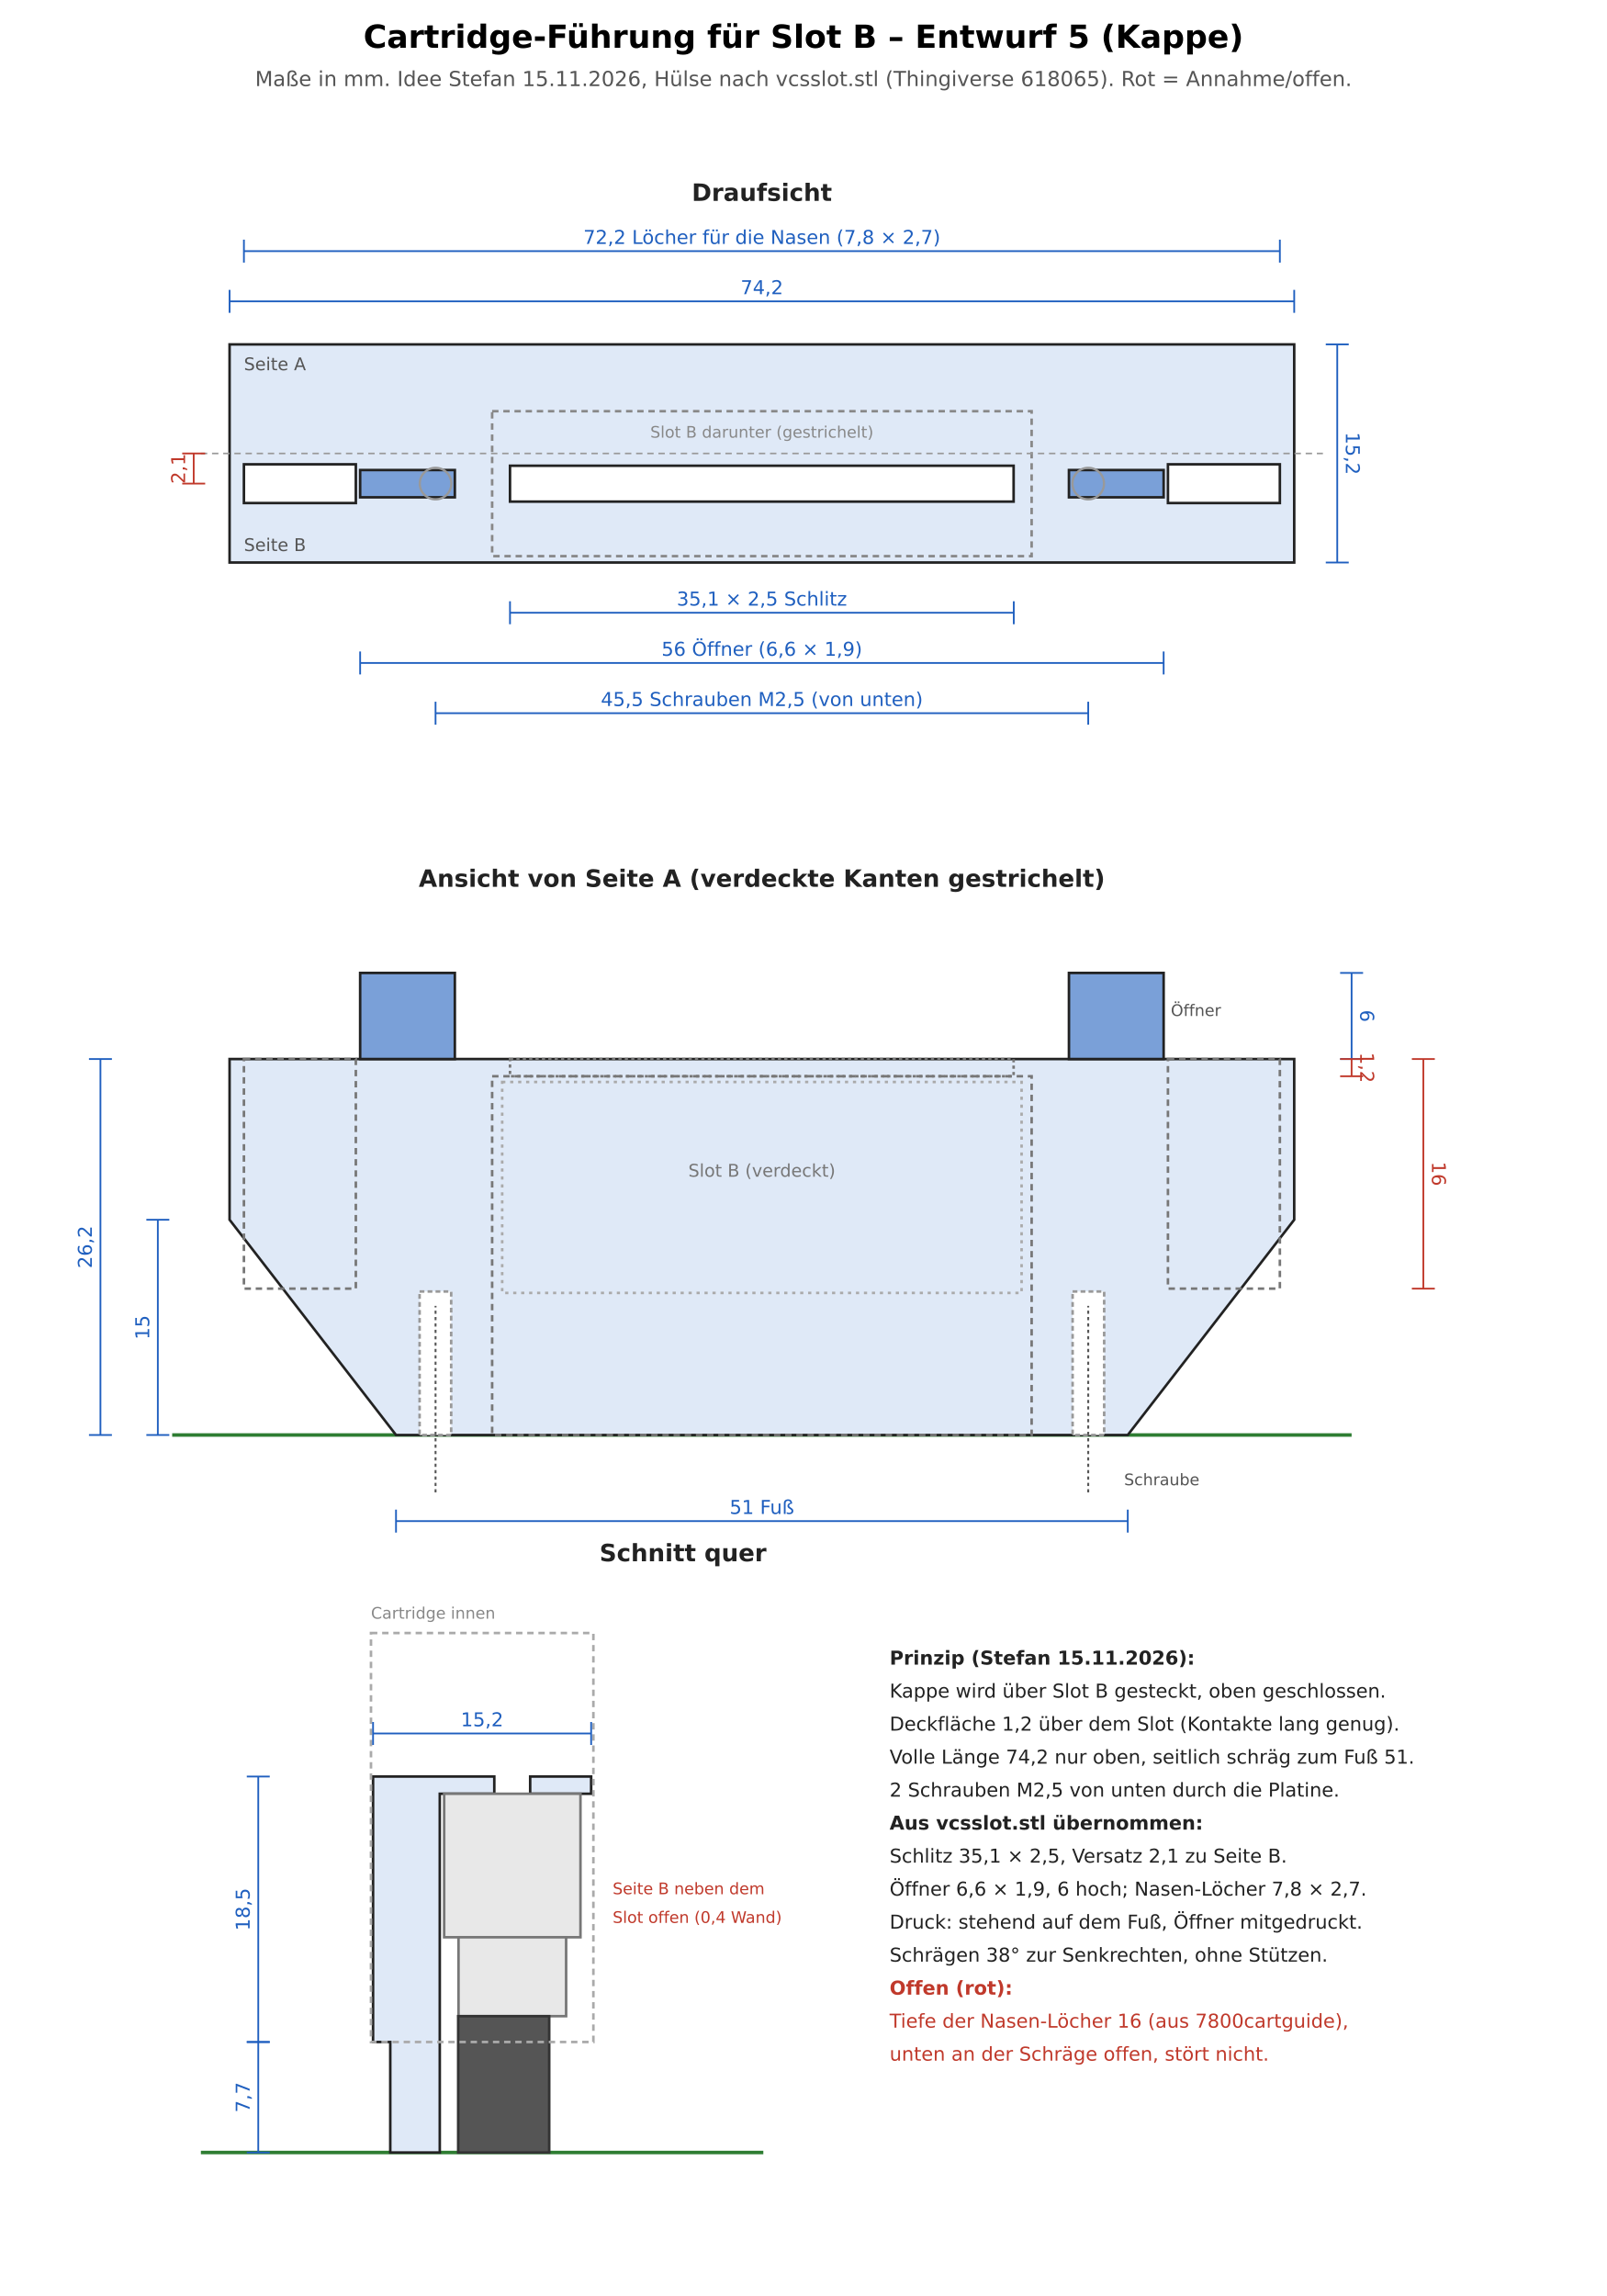
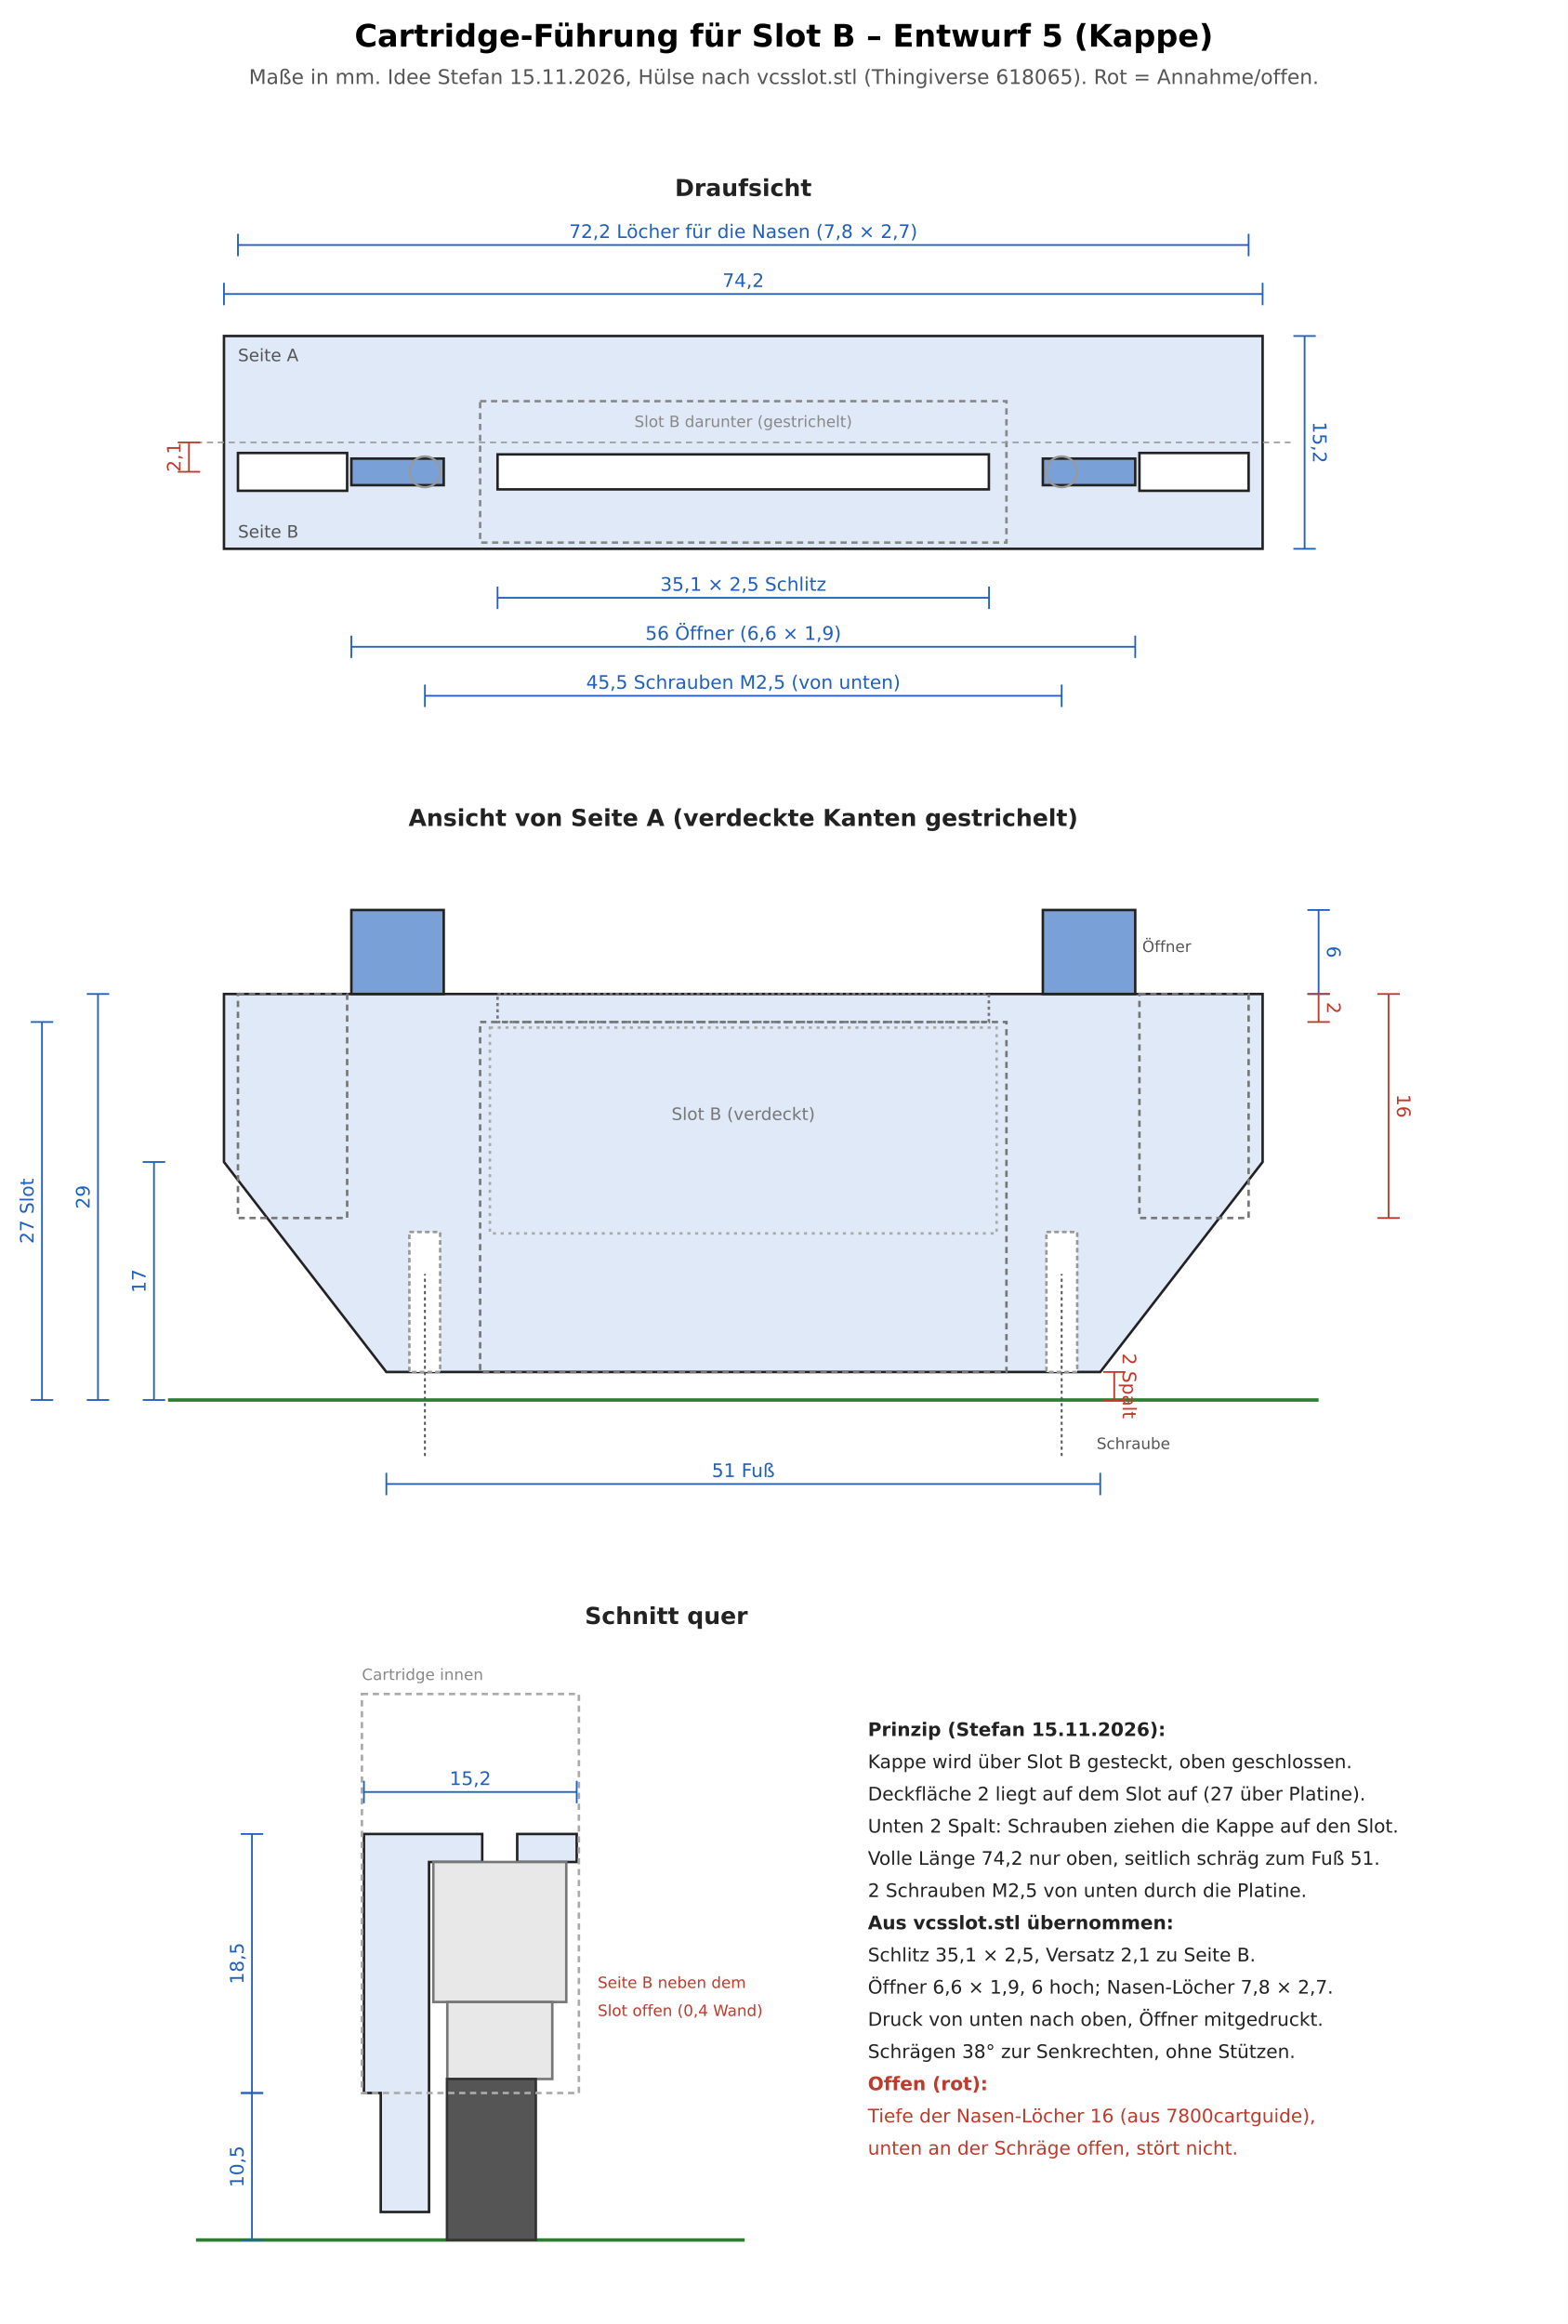
- <svg xmlns="http://www.w3.org/2000/svg" width="1008" height="1440" viewBox="0 0 1008 1440">
+ <svg xmlns="http://www.w3.org/2000/svg" width="1008" height="1494" viewBox="0 0 1008 1494">
  <rect width="100%" height="100%" fill="white" />
  <text x="504.0" y="30" font-family="DejaVu Sans, sans-serif" font-size="20" font-weight="bold" text-anchor="middle">Cartridge-Führung für Slot B – Entwurf 5 (Kappe)</text>
  <text x="504.0" y="54" font-family="DejaVu Sans, sans-serif" font-size="13" fill="#555" text-anchor="middle">Maße in mm. Idee Stefan 15.11.2026, Hülse nach vcsslot.stl (Thingiverse 618065). Rot = Annahme/offen.</text>
  <text x="477.9" y="126.0" font-family="DejaVu Sans, sans-serif" font-size="15" fill="#222" text-anchor="middle" font-weight="bold">Draufsicht</text>
  <rect x="144.0" y="216.0" width="667.8" height="136.8" fill="#dfe9f7" stroke="#222" stroke-width="1.6" />
  <rect x="308.7" y="257.9" width="338.4" height="90.9" fill="none" stroke="#888" stroke-width="1.6" stroke-dasharray="4,3" />
  <rect x="319.9" y="292.1" width="315.9" height="22.5" fill="white" stroke="#222" stroke-width="1.6" />
  <rect x="225.9" y="294.8" width="59.4" height="17.1" fill="#7aa0d8" stroke="#222" stroke-width="1.6" />
  <rect x="153.0" y="291.2" width="70.2" height="24.3" fill="white" stroke="#222" stroke-width="1.6" />
  <circle cx="273.2" cy="303.3" r="9.9" fill="none" stroke="#999" stroke-width="1.4" />
  <rect x="670.5" y="294.8" width="59.4" height="17.1" fill="#7aa0d8" stroke="#222" stroke-width="1.6" />
  <rect x="732.6" y="291.2" width="70.2" height="24.3" fill="white" stroke="#222" stroke-width="1.6" />
  <circle cx="682.6" cy="303.3" r="9.9" fill="none" stroke="#999" stroke-width="1.4" />
  <line x1="126.0" y1="284.4" x2="829.8" y2="284.4" stroke="#999" stroke-width="1" stroke-dasharray="4,3" />
  <line x1="144.0" y1="189.0" x2="811.8" y2="189.0" stroke="#1f5fbf" stroke-width="1.1" />
  <line x1="144.0" y1="181.8" x2="144.0" y2="196.2" stroke="#1f5fbf" stroke-width="1.1" />
  <line x1="811.8" y1="181.8" x2="811.8" y2="196.2" stroke="#1f5fbf" stroke-width="1.1" />
  <text x="477.9" y="184.5" font-family="DejaVu Sans, sans-serif" font-size="12" fill="#1f5fbf" text-anchor="middle">74,2</text>
  <line x1="319.9" y1="384.3" x2="635.9" y2="384.3" stroke="#1f5fbf" stroke-width="1.1" />
  <line x1="319.9" y1="377.1" x2="319.9" y2="391.5" stroke="#1f5fbf" stroke-width="1.1" />
  <line x1="635.9" y1="377.1" x2="635.9" y2="391.5" stroke="#1f5fbf" stroke-width="1.1" />
  <text x="477.9" y="379.8" font-family="DejaVu Sans, sans-serif" font-size="12" fill="#1f5fbf" text-anchor="middle">35,1 × 2,5 Schlitz</text>
  <line x1="225.9" y1="415.8" x2="729.9" y2="415.8" stroke="#1f5fbf" stroke-width="1.1" />
  <line x1="225.9" y1="408.6" x2="225.9" y2="423.0" stroke="#1f5fbf" stroke-width="1.1" />
  <line x1="729.9" y1="408.6" x2="729.9" y2="423.0" stroke="#1f5fbf" stroke-width="1.1" />
  <text x="477.9" y="411.3" font-family="DejaVu Sans, sans-serif" font-size="12" fill="#1f5fbf" text-anchor="middle">56 Öffner (6,6 × 1,9)</text>
  <line x1="153.0" y1="157.5" x2="802.8" y2="157.5" stroke="#1f5fbf" stroke-width="1.1" />
  <line x1="153.0" y1="150.3" x2="153.0" y2="164.7" stroke="#1f5fbf" stroke-width="1.1" />
  <line x1="802.8" y1="150.3" x2="802.8" y2="164.7" stroke="#1f5fbf" stroke-width="1.1" />
  <text x="477.9" y="153.0" font-family="DejaVu Sans, sans-serif" font-size="12" fill="#1f5fbf" text-anchor="middle">72,2 Löcher für die Nasen (7,8 × 2,7)</text>
  <line x1="273.2" y1="447.3" x2="682.6" y2="447.3" stroke="#1f5fbf" stroke-width="1.1" />
  <line x1="273.2" y1="440.1" x2="273.2" y2="454.5" stroke="#1f5fbf" stroke-width="1.1" />
  <line x1="682.6" y1="440.1" x2="682.6" y2="454.5" stroke="#1f5fbf" stroke-width="1.1" />
  <text x="477.9" y="442.8" font-family="DejaVu Sans, sans-serif" font-size="12" fill="#1f5fbf" text-anchor="middle">45,5 Schrauben M2,5 (von unten)</text>
  <line x1="838.8" y1="216.0" x2="838.8" y2="352.8" stroke="#1f5fbf" stroke-width="1.1" />
  <line x1="831.6" y1="216.0" x2="846.0" y2="216.0" stroke="#1f5fbf" stroke-width="1.1" />
  <line x1="831.6" y1="352.8" x2="846.0" y2="352.8" stroke="#1f5fbf" stroke-width="1.1" />
  <text x="844.2" y="284.4" font-family="DejaVu Sans, sans-serif" font-size="12" fill="#1f5fbf" text-anchor="middle" transform="rotate(90 844.2 284.4)">15,2</text>
  <line x1="121.5" y1="284.4" x2="121.5" y2="303.3" stroke="#c0392b" stroke-width="1.1" />
  <line x1="114.3" y1="284.4" x2="128.7" y2="284.4" stroke="#c0392b" stroke-width="1.1" />
  <line x1="114.3" y1="303.3" x2="128.7" y2="303.3" stroke="#c0392b" stroke-width="1.1" />
  <text x="116.1" y="293.9" font-family="DejaVu Sans, sans-serif" font-size="12" fill="#c0392b" text-anchor="middle" transform="rotate(-90 116.1 293.9)">2,1</text>
  <text x="153.0" y="232.2" font-family="DejaVu Sans, sans-serif" font-size="11" fill="#555" text-anchor="start">Seite A</text>
  <text x="153.0" y="345.6" font-family="DejaVu Sans, sans-serif" font-size="11" fill="#555" text-anchor="start">Seite B</text>
  <text x="477.9" y="274.5" font-family="DejaVu Sans, sans-serif" font-size="10" fill="#888" text-anchor="middle">Slot B darunter (gestrichelt)</text>
-   <text x="477.9" y="556.2" font-family="DejaVu Sans, sans-serif" font-size="15" fill="#222" text-anchor="middle" font-weight="bold">Ansicht von Seite A (verdeckte Kanten gestrichelt)</text>
+   <text x="477.9" y="531.0" font-family="DejaVu Sans, sans-serif" font-size="15" fill="#222" text-anchor="middle" font-weight="bold">Ansicht von Seite A (verdeckte Kanten gestrichelt)</text>
  <line x1="108.0" y1="900.0" x2="847.8" y2="900.0" stroke="#2e7d32" stroke-width="2.2" />
-   <polygon points="248.4,900 144.0,765.0 144.0,664.2 811.8,664.2 811.8,765.0 707.4,900" fill="#dfe9f7" stroke="#222" stroke-width="1.6" />
-   <rect x="308.7" y="675.0" width="338.4" height="225.0" fill="none" stroke="#777" stroke-width="1.6" stroke-dasharray="4,3" />
-   <rect x="319.9" y="664.2" width="315.9" height="10.8" fill="none" stroke="#777" stroke-width="1.6" stroke-dasharray="2,2" />
-   <rect x="315.0" y="678.6" width="325.8" height="132.3" fill="none" stroke="#aaa" stroke-width="1.6" stroke-dasharray="2,3" />
-   <rect x="225.9" y="610.2" width="59.4" height="54.0" fill="#7aa0d8" stroke="#222" stroke-width="1.6" />
-   <rect x="153.0" y="664.2" width="70.2" height="144.0" fill="none" stroke="#777" stroke-width="1.6" stroke-dasharray="4,3" />
-   <rect x="263.2" y="810.0" width="19.8" height="90.0" fill="white" stroke="#999" stroke-width="1.6" stroke-dasharray="3,2" />
+   <polygon points="248.4,882.0 144.0,747.0 144.0,639.0 811.8,639.0 811.8,747.0 707.4,882.0" fill="#dfe9f7" stroke="#222" stroke-width="1.6" />
+   <rect x="308.7" y="657.0" width="338.4" height="225.0" fill="none" stroke="#777" stroke-width="1.6" stroke-dasharray="4,3" />
+   <rect x="319.9" y="639.0" width="315.9" height="18.0" fill="none" stroke="#777" stroke-width="1.6" stroke-dasharray="2,2" />
+   <rect x="315.0" y="660.6" width="325.8" height="132.3" fill="none" stroke="#aaa" stroke-width="1.6" stroke-dasharray="2,3" />
+   <rect x="225.9" y="585.0" width="59.4" height="54.0" fill="#7aa0d8" stroke="#222" stroke-width="1.6" />
+   <rect x="153.0" y="639.0" width="70.2" height="144.0" fill="none" stroke="#777" stroke-width="1.6" stroke-dasharray="4,3" />
+   <rect x="263.2" y="792.0" width="19.8" height="90.0" fill="white" stroke="#999" stroke-width="1.6" stroke-dasharray="3,2" />
  <line x1="273.2" y1="936.0" x2="273.2" y2="819.0" stroke="#555" stroke-width="1.2" stroke-dasharray="2,2" />
-   <rect x="670.5" y="610.2" width="59.4" height="54.0" fill="#7aa0d8" stroke="#222" stroke-width="1.6" />
-   <rect x="732.6" y="664.2" width="70.2" height="144.0" fill="none" stroke="#777" stroke-width="1.6" stroke-dasharray="4,3" />
-   <rect x="672.8" y="810.0" width="19.8" height="90.0" fill="white" stroke="#999" stroke-width="1.6" stroke-dasharray="3,2" />
+   <rect x="670.5" y="585.0" width="59.4" height="54.0" fill="#7aa0d8" stroke="#222" stroke-width="1.6" />
+   <rect x="732.6" y="639.0" width="70.2" height="144.0" fill="none" stroke="#777" stroke-width="1.6" stroke-dasharray="4,3" />
+   <rect x="672.8" y="792.0" width="19.8" height="90.0" fill="white" stroke="#999" stroke-width="1.6" stroke-dasharray="3,2" />
  <line x1="682.6" y1="936.0" x2="682.6" y2="819.0" stroke="#555" stroke-width="1.2" stroke-dasharray="2,2" />
-   <text x="477.9" y="738.0" font-family="DejaVu Sans, sans-serif" font-size="11" fill="#777" text-anchor="middle">Slot B (verdeckt)</text>
-   <line x1="63.0" y1="664.2" x2="63.0" y2="900.0" stroke="#1f5fbf" stroke-width="1.1" />
-   <line x1="55.8" y1="664.2" x2="70.2" y2="664.2" stroke="#1f5fbf" stroke-width="1.1" />
+   <text x="477.9" y="720.0" font-family="DejaVu Sans, sans-serif" font-size="11" fill="#777" text-anchor="middle">Slot B (verdeckt)</text>
+   <line x1="63.0" y1="639.0" x2="63.0" y2="900.0" stroke="#1f5fbf" stroke-width="1.1" />
+   <line x1="55.8" y1="639.0" x2="70.2" y2="639.0" stroke="#1f5fbf" stroke-width="1.1" />
  <line x1="55.8" y1="900.0" x2="70.2" y2="900.0" stroke="#1f5fbf" stroke-width="1.1" />
-   <text x="57.6" y="782.1" font-family="DejaVu Sans, sans-serif" font-size="12" fill="#1f5fbf" text-anchor="middle" transform="rotate(-90 57.6 782.1)">26,2</text>
-   <line x1="99.0" y1="765.0" x2="99.0" y2="900.0" stroke="#1f5fbf" stroke-width="1.1" />
-   <line x1="91.8" y1="765.0" x2="106.2" y2="765.0" stroke="#1f5fbf" stroke-width="1.1" />
+   <text x="57.6" y="769.5" font-family="DejaVu Sans, sans-serif" font-size="12" fill="#1f5fbf" text-anchor="middle" transform="rotate(-90 57.6 769.5)">29</text>
+   <line x1="27.0" y1="657.0" x2="27.0" y2="900.0" stroke="#1f5fbf" stroke-width="1.1" />
+   <line x1="19.8" y1="657.0" x2="34.2" y2="657.0" stroke="#1f5fbf" stroke-width="1.1" />
+   <line x1="19.8" y1="900.0" x2="34.2" y2="900.0" stroke="#1f5fbf" stroke-width="1.1" />
+   <text x="21.6" y="778.5" font-family="DejaVu Sans, sans-serif" font-size="12" fill="#1f5fbf" text-anchor="middle" transform="rotate(-90 21.6 778.5)">27 Slot</text>
+   <line x1="99.0" y1="747.0" x2="99.0" y2="900.0" stroke="#1f5fbf" stroke-width="1.1" />
+   <line x1="91.8" y1="747.0" x2="106.2" y2="747.0" stroke="#1f5fbf" stroke-width="1.1" />
  <line x1="91.8" y1="900.0" x2="106.2" y2="900.0" stroke="#1f5fbf" stroke-width="1.1" />
-   <text x="93.6" y="832.5" font-family="DejaVu Sans, sans-serif" font-size="12" fill="#1f5fbf" text-anchor="middle" transform="rotate(-90 93.6 832.5)">15</text>
-   <line x1="847.8" y1="610.2" x2="847.8" y2="664.2" stroke="#1f5fbf" stroke-width="1.1" />
-   <line x1="840.6" y1="610.2" x2="855.0" y2="610.2" stroke="#1f5fbf" stroke-width="1.1" />
-   <line x1="840.6" y1="664.2" x2="855.0" y2="664.2" stroke="#1f5fbf" stroke-width="1.1" />
-   <text x="853.2" y="637.2" font-family="DejaVu Sans, sans-serif" font-size="12" fill="#1f5fbf" text-anchor="middle" transform="rotate(90 853.2 637.2)">6</text>
-   <line x1="847.8" y1="664.2" x2="847.8" y2="675.0" stroke="#c0392b" stroke-width="1.1" />
-   <line x1="840.6" y1="664.2" x2="855.0" y2="664.2" stroke="#c0392b" stroke-width="1.1" />
-   <line x1="840.6" y1="675.0" x2="855.0" y2="675.0" stroke="#c0392b" stroke-width="1.1" />
-   <text x="853.2" y="669.6" font-family="DejaVu Sans, sans-serif" font-size="12" fill="#c0392b" text-anchor="middle" transform="rotate(90 853.2 669.6)">1,2</text>
+   <text x="93.6" y="823.5" font-family="DejaVu Sans, sans-serif" font-size="12" fill="#1f5fbf" text-anchor="middle" transform="rotate(-90 93.6 823.5)">17</text>
+   <line x1="847.8" y1="585.0" x2="847.8" y2="639.0" stroke="#1f5fbf" stroke-width="1.1" />
+   <line x1="840.6" y1="585.0" x2="855.0" y2="585.0" stroke="#1f5fbf" stroke-width="1.1" />
+   <line x1="840.6" y1="639.0" x2="855.0" y2="639.0" stroke="#1f5fbf" stroke-width="1.1" />
+   <text x="853.2" y="612.0" font-family="DejaVu Sans, sans-serif" font-size="12" fill="#1f5fbf" text-anchor="middle" transform="rotate(90 853.2 612.0)">6</text>
+   <line x1="847.8" y1="639.0" x2="847.8" y2="657.0" stroke="#c0392b" stroke-width="1.1" />
+   <line x1="840.6" y1="639.0" x2="855.0" y2="639.0" stroke="#c0392b" stroke-width="1.1" />
+   <line x1="840.6" y1="657.0" x2="855.0" y2="657.0" stroke="#c0392b" stroke-width="1.1" />
+   <text x="853.2" y="648.0" font-family="DejaVu Sans, sans-serif" font-size="12" fill="#c0392b" text-anchor="middle" transform="rotate(90 853.2 648.0)">2</text>
  <line x1="248.4" y1="954.0" x2="707.4" y2="954.0" stroke="#1f5fbf" stroke-width="1.1" />
  <line x1="248.4" y1="946.8" x2="248.4" y2="961.2" stroke="#1f5fbf" stroke-width="1.1" />
  <line x1="707.4" y1="946.8" x2="707.4" y2="961.2" stroke="#1f5fbf" stroke-width="1.1" />
  <text x="477.9" y="949.5" font-family="DejaVu Sans, sans-serif" font-size="12" fill="#1f5fbf" text-anchor="middle">51 Fuß</text>
-   <text x="734.4" y="637.2" font-family="DejaVu Sans, sans-serif" font-size="10" fill="#555" text-anchor="start">Öffner</text>
-   <line x1="892.8" y1="664.2" x2="892.8" y2="808.2" stroke="#c0392b" stroke-width="1.1" />
-   <line x1="885.6" y1="664.2" x2="900.0" y2="664.2" stroke="#c0392b" stroke-width="1.1" />
-   <line x1="885.6" y1="808.2" x2="900.0" y2="808.2" stroke="#c0392b" stroke-width="1.1" />
-   <text x="898.2" y="736.2" font-family="DejaVu Sans, sans-serif" font-size="12" fill="#c0392b" text-anchor="middle" transform="rotate(90 898.2 736.2)">16</text>
+   <line x1="716.4" y1="882.0" x2="716.4" y2="900.0" stroke="#c0392b" stroke-width="1.1" />
+   <line x1="709.2" y1="882.0" x2="723.6" y2="882.0" stroke="#c0392b" stroke-width="1.1" />
+   <line x1="709.2" y1="900.0" x2="723.6" y2="900.0" stroke="#c0392b" stroke-width="1.1" />
+   <text x="721.8" y="891.0" font-family="DejaVu Sans, sans-serif" font-size="12" fill="#c0392b" text-anchor="middle" transform="rotate(90 721.8 891.0)">2 Spalt</text>
+   <text x="734.4" y="612.0" font-family="DejaVu Sans, sans-serif" font-size="10" fill="#555" text-anchor="start">Öffner</text>
+   <line x1="892.8" y1="639.0" x2="892.8" y2="783.0" stroke="#c0392b" stroke-width="1.1" />
+   <line x1="885.6" y1="639.0" x2="900.0" y2="639.0" stroke="#c0392b" stroke-width="1.1" />
+   <line x1="885.6" y1="783.0" x2="900.0" y2="783.0" stroke="#c0392b" stroke-width="1.1" />
+   <text x="898.2" y="711.0" font-family="DejaVu Sans, sans-serif" font-size="12" fill="#c0392b" text-anchor="middle" transform="rotate(90 898.2 711.0)">16</text>
  <text x="705.1" y="931.5" font-family="DejaVu Sans, sans-serif" font-size="10" fill="#555" text-anchor="start">Schraube</text>
-   <text x="428.4" y="979.2" font-family="DejaVu Sans, sans-serif" font-size="15" fill="#222" text-anchor="middle" font-weight="bold">Schnitt quer</text>
-   <line x1="126.0" y1="1350.0" x2="478.8" y2="1350.0" stroke="#2e7d32" stroke-width="2.2" />
-   <polygon points="244.8,1350 244.8,1280.7 234.0,1280.7 234.0,1114.2 370.8,1114.2 370.8,1125.0 366.75,1125.0 366.75,1350 275.85,1350 275.85,1125.0 310.05,1125.0 310.05,1114.2 332.55,1114.2 332.55,1125.0" fill="none" stroke="none" stroke-width="1.6" />
-   <polygon points="244.8,1350 244.8,1280.7 234.0,1280.7 234.0,1114.2 310.05,1114.2 310.05,1125.0 275.85,1125.0 275.85,1350" fill="#dfe9f7" stroke="#222" stroke-width="1.6" />
-   <polygon points="332.55,1114.2 370.8,1114.2 370.8,1125.0 332.55,1125.0" fill="#dfe9f7" stroke="#222" stroke-width="1.6" />
-   <rect x="278.6" y="1125.0" width="85.5" height="90.0" fill="#e8e8e8" stroke="#777" stroke-width="1.6" />
-   <rect x="287.6" y="1215.0" width="67.5" height="49.5" fill="#e8e8e8" stroke="#777" stroke-width="1.6" />
-   <rect x="287.4" y="1264.5" width="57.1" height="85.5" fill="#555" stroke="#333" stroke-width="1.6" />
-   <rect x="232.7" y="1024.2" width="139.5" height="256.5" fill="none" stroke="#aaa" stroke-width="1.6" stroke-dasharray="4,3" />
-   <line x1="234.0" y1="1087.2" x2="370.8" y2="1087.2" stroke="#1f5fbf" stroke-width="1.1" />
-   <line x1="234.0" y1="1080.0" x2="234.0" y2="1094.4" stroke="#1f5fbf" stroke-width="1.1" />
-   <line x1="370.8" y1="1080.0" x2="370.8" y2="1094.4" stroke="#1f5fbf" stroke-width="1.1" />
-   <text x="302.4" y="1082.7" font-family="DejaVu Sans, sans-serif" font-size="12" fill="#1f5fbf" text-anchor="middle">15,2</text>
-   <line x1="162.0" y1="1280.7" x2="162.0" y2="1350.0" stroke="#1f5fbf" stroke-width="1.1" />
-   <line x1="154.8" y1="1280.7" x2="169.2" y2="1280.7" stroke="#1f5fbf" stroke-width="1.1" />
-   <line x1="154.8" y1="1350.0" x2="169.2" y2="1350.0" stroke="#1f5fbf" stroke-width="1.1" />
-   <text x="156.6" y="1315.4" font-family="DejaVu Sans, sans-serif" font-size="12" fill="#1f5fbf" text-anchor="middle" transform="rotate(-90 156.6 1315.4)">7,7</text>
-   <line x1="162.0" y1="1114.2" x2="162.0" y2="1280.7" stroke="#1f5fbf" stroke-width="1.1" />
-   <line x1="154.8" y1="1114.2" x2="169.2" y2="1114.2" stroke="#1f5fbf" stroke-width="1.1" />
-   <line x1="154.8" y1="1280.7" x2="169.2" y2="1280.7" stroke="#1f5fbf" stroke-width="1.1" />
-   <text x="156.6" y="1197.5" font-family="DejaVu Sans, sans-serif" font-size="12" fill="#1f5fbf" text-anchor="middle" transform="rotate(-90 156.6 1197.5)">18,5</text>
-   <text x="384.3" y="1188.0" font-family="DejaVu Sans, sans-serif" font-size="10" fill="#c0392b" text-anchor="start">Seite B neben dem</text>
-   <text x="384.3" y="1206.0" font-family="DejaVu Sans, sans-serif" font-size="10" fill="#c0392b" text-anchor="start">Slot offen (0,4 Wand)</text>
-   <text x="232.7" y="1015.2" font-family="DejaVu Sans, sans-serif" font-size="10" fill="#888" text-anchor="start">Cartridge innen</text>
-   <text x="558.0" y="1044.0" font-family="DejaVu Sans, sans-serif" font-size="12" fill="#222" text-anchor="start" font-weight="bold">Prinzip (Stefan 15.11.2026):</text>
-   <text x="558.0" y="1064.7" font-family="DejaVu Sans, sans-serif" font-size="12" fill="#222" text-anchor="start">Kappe wird über Slot B gesteckt, oben geschlossen.</text>
-   <text x="558.0" y="1085.4" font-family="DejaVu Sans, sans-serif" font-size="12" fill="#222" text-anchor="start">Deckfläche 1,2 über dem Slot (Kontakte lang genug).</text>
-   <text x="558.0" y="1106.1" font-family="DejaVu Sans, sans-serif" font-size="12" fill="#222" text-anchor="start">Volle Länge 74,2 nur oben, seitlich schräg zum Fuß 51.</text>
-   <text x="558.0" y="1126.8" font-family="DejaVu Sans, sans-serif" font-size="12" fill="#222" text-anchor="start">2 Schrauben M2,5 von unten durch die Platine.</text>
-   <text x="558.0" y="1147.5" font-family="DejaVu Sans, sans-serif" font-size="12" fill="#222" text-anchor="start" font-weight="bold">Aus vcsslot.stl übernommen:</text>
-   <text x="558.0" y="1168.2" font-family="DejaVu Sans, sans-serif" font-size="12" fill="#222" text-anchor="start">Schlitz 35,1 × 2,5, Versatz 2,1 zu Seite B.</text>
-   <text x="558.0" y="1188.9" font-family="DejaVu Sans, sans-serif" font-size="12" fill="#222" text-anchor="start">Öffner 6,6 × 1,9, 6 hoch; Nasen-Löcher 7,8 × 2,7.</text>
-   <text x="558.0" y="1209.6" font-family="DejaVu Sans, sans-serif" font-size="12" fill="#222" text-anchor="start">Druck: stehend auf dem Fuß, Öffner mitgedruckt.</text>
-   <text x="558.0" y="1230.3" font-family="DejaVu Sans, sans-serif" font-size="12" fill="#222" text-anchor="start">Schrägen 38° zur Senkrechten, ohne Stützen.</text>
-   <text x="558.0" y="1251.0" font-family="DejaVu Sans, sans-serif" font-size="12" fill="#c0392b" text-anchor="start" font-weight="bold">Offen (rot):</text>
-   <text x="558.0" y="1271.7" font-family="DejaVu Sans, sans-serif" font-size="12" fill="#c0392b" text-anchor="start">Tiefe der Nasen-Löcher 16 (aus 7800cartguide),</text>
-   <text x="558.0" y="1292.4" font-family="DejaVu Sans, sans-serif" font-size="12" fill="#c0392b" text-anchor="start">unten an der Schräge offen, stört nicht.</text>
+   <text x="428.4" y="1044.0" font-family="DejaVu Sans, sans-serif" font-size="15" fill="#222" text-anchor="middle" font-weight="bold">Schnitt quer</text>
+   <line x1="126.0" y1="1440.0" x2="478.8" y2="1440.0" stroke="#2e7d32" stroke-width="2.2" />
+   <polygon points="244.8,1422.0 244.8,1345.5 234.0,1345.5 234.0,1179.0 310.05,1179.0 310.05,1197.0 275.85,1197.0 275.85,1422.0" fill="#dfe9f7" stroke="#222" stroke-width="1.6" />
+   <polygon points="332.55,1179.0 370.8,1179.0 370.8,1197.0 332.55,1197.0" fill="#dfe9f7" stroke="#222" stroke-width="1.6" />
+   <rect x="278.6" y="1197.0" width="85.5" height="90.0" fill="#e8e8e8" stroke="#777" stroke-width="1.6" />
+   <rect x="287.6" y="1287.0" width="67.5" height="49.5" fill="#e8e8e8" stroke="#777" stroke-width="1.6" />
+   <rect x="287.4" y="1336.5" width="57.1" height="103.5" fill="#555" stroke="#333" stroke-width="1.6" />
+   <rect x="232.7" y="1089.0" width="139.5" height="256.5" fill="none" stroke="#aaa" stroke-width="1.6" stroke-dasharray="4,3" />
+   <line x1="234.0" y1="1152.0" x2="370.8" y2="1152.0" stroke="#1f5fbf" stroke-width="1.1" />
+   <line x1="234.0" y1="1144.8" x2="234.0" y2="1159.2" stroke="#1f5fbf" stroke-width="1.1" />
+   <line x1="370.8" y1="1144.8" x2="370.8" y2="1159.2" stroke="#1f5fbf" stroke-width="1.1" />
+   <text x="302.4" y="1147.5" font-family="DejaVu Sans, sans-serif" font-size="12" fill="#1f5fbf" text-anchor="middle">15,2</text>
+   <line x1="162.0" y1="1345.5" x2="162.0" y2="1440.0" stroke="#1f5fbf" stroke-width="1.1" />
+   <line x1="154.8" y1="1345.5" x2="169.2" y2="1345.5" stroke="#1f5fbf" stroke-width="1.1" />
+   <line x1="154.8" y1="1440.0" x2="169.2" y2="1440.0" stroke="#1f5fbf" stroke-width="1.1" />
+   <text x="156.6" y="1392.8" font-family="DejaVu Sans, sans-serif" font-size="12" fill="#1f5fbf" text-anchor="middle" transform="rotate(-90 156.6 1392.8)">10,5</text>
+   <line x1="162.0" y1="1179.0" x2="162.0" y2="1345.5" stroke="#1f5fbf" stroke-width="1.1" />
+   <line x1="154.8" y1="1179.0" x2="169.2" y2="1179.0" stroke="#1f5fbf" stroke-width="1.1" />
+   <line x1="154.8" y1="1345.5" x2="169.2" y2="1345.5" stroke="#1f5fbf" stroke-width="1.1" />
+   <text x="156.6" y="1262.2" font-family="DejaVu Sans, sans-serif" font-size="12" fill="#1f5fbf" text-anchor="middle" transform="rotate(-90 156.6 1262.2)">18,5</text>
+   <text x="384.3" y="1278.0" font-family="DejaVu Sans, sans-serif" font-size="10" fill="#c0392b" text-anchor="start">Seite B neben dem</text>
+   <text x="384.3" y="1296.0" font-family="DejaVu Sans, sans-serif" font-size="10" fill="#c0392b" text-anchor="start">Slot offen (0,4 Wand)</text>
+   <text x="232.7" y="1080.0" font-family="DejaVu Sans, sans-serif" font-size="10" fill="#888" text-anchor="start">Cartridge innen</text>
+   <text x="558.0" y="1116.0" font-family="DejaVu Sans, sans-serif" font-size="12" fill="#222" text-anchor="start" font-weight="bold">Prinzip (Stefan 15.11.2026):</text>
+   <text x="558.0" y="1136.7" font-family="DejaVu Sans, sans-serif" font-size="12" fill="#222" text-anchor="start">Kappe wird über Slot B gesteckt, oben geschlossen.</text>
+   <text x="558.0" y="1157.4" font-family="DejaVu Sans, sans-serif" font-size="12" fill="#222" text-anchor="start">Deckfläche 2 liegt auf dem Slot auf (27 über Platine).</text>
+   <text x="558.0" y="1178.1" font-family="DejaVu Sans, sans-serif" font-size="12" fill="#222" text-anchor="start">Unten 2 Spalt: Schrauben ziehen die Kappe auf den Slot.</text>
+   <text x="558.0" y="1198.8" font-family="DejaVu Sans, sans-serif" font-size="12" fill="#222" text-anchor="start">Volle Länge 74,2 nur oben, seitlich schräg zum Fuß 51.</text>
+   <text x="558.0" y="1219.5" font-family="DejaVu Sans, sans-serif" font-size="12" fill="#222" text-anchor="start">2 Schrauben M2,5 von unten durch die Platine.</text>
+   <text x="558.0" y="1240.2" font-family="DejaVu Sans, sans-serif" font-size="12" fill="#222" text-anchor="start" font-weight="bold">Aus vcsslot.stl übernommen:</text>
+   <text x="558.0" y="1260.9" font-family="DejaVu Sans, sans-serif" font-size="12" fill="#222" text-anchor="start">Schlitz 35,1 × 2,5, Versatz 2,1 zu Seite B.</text>
+   <text x="558.0" y="1281.6" font-family="DejaVu Sans, sans-serif" font-size="12" fill="#222" text-anchor="start">Öffner 6,6 × 1,9, 6 hoch; Nasen-Löcher 7,8 × 2,7.</text>
+   <text x="558.0" y="1302.3" font-family="DejaVu Sans, sans-serif" font-size="12" fill="#222" text-anchor="start">Druck von unten nach oben, Öffner mitgedruckt.</text>
+   <text x="558.0" y="1323.0" font-family="DejaVu Sans, sans-serif" font-size="12" fill="#222" text-anchor="start">Schrägen 38° zur Senkrechten, ohne Stützen.</text>
+   <text x="558.0" y="1343.7" font-family="DejaVu Sans, sans-serif" font-size="12" fill="#c0392b" text-anchor="start" font-weight="bold">Offen (rot):</text>
+   <text x="558.0" y="1364.4" font-family="DejaVu Sans, sans-serif" font-size="12" fill="#c0392b" text-anchor="start">Tiefe der Nasen-Löcher 16 (aus 7800cartguide),</text>
+   <text x="558.0" y="1385.1" font-family="DejaVu Sans, sans-serif" font-size="12" fill="#c0392b" text-anchor="start">unten an der Schräge offen, stört nicht.</text>
</svg>
